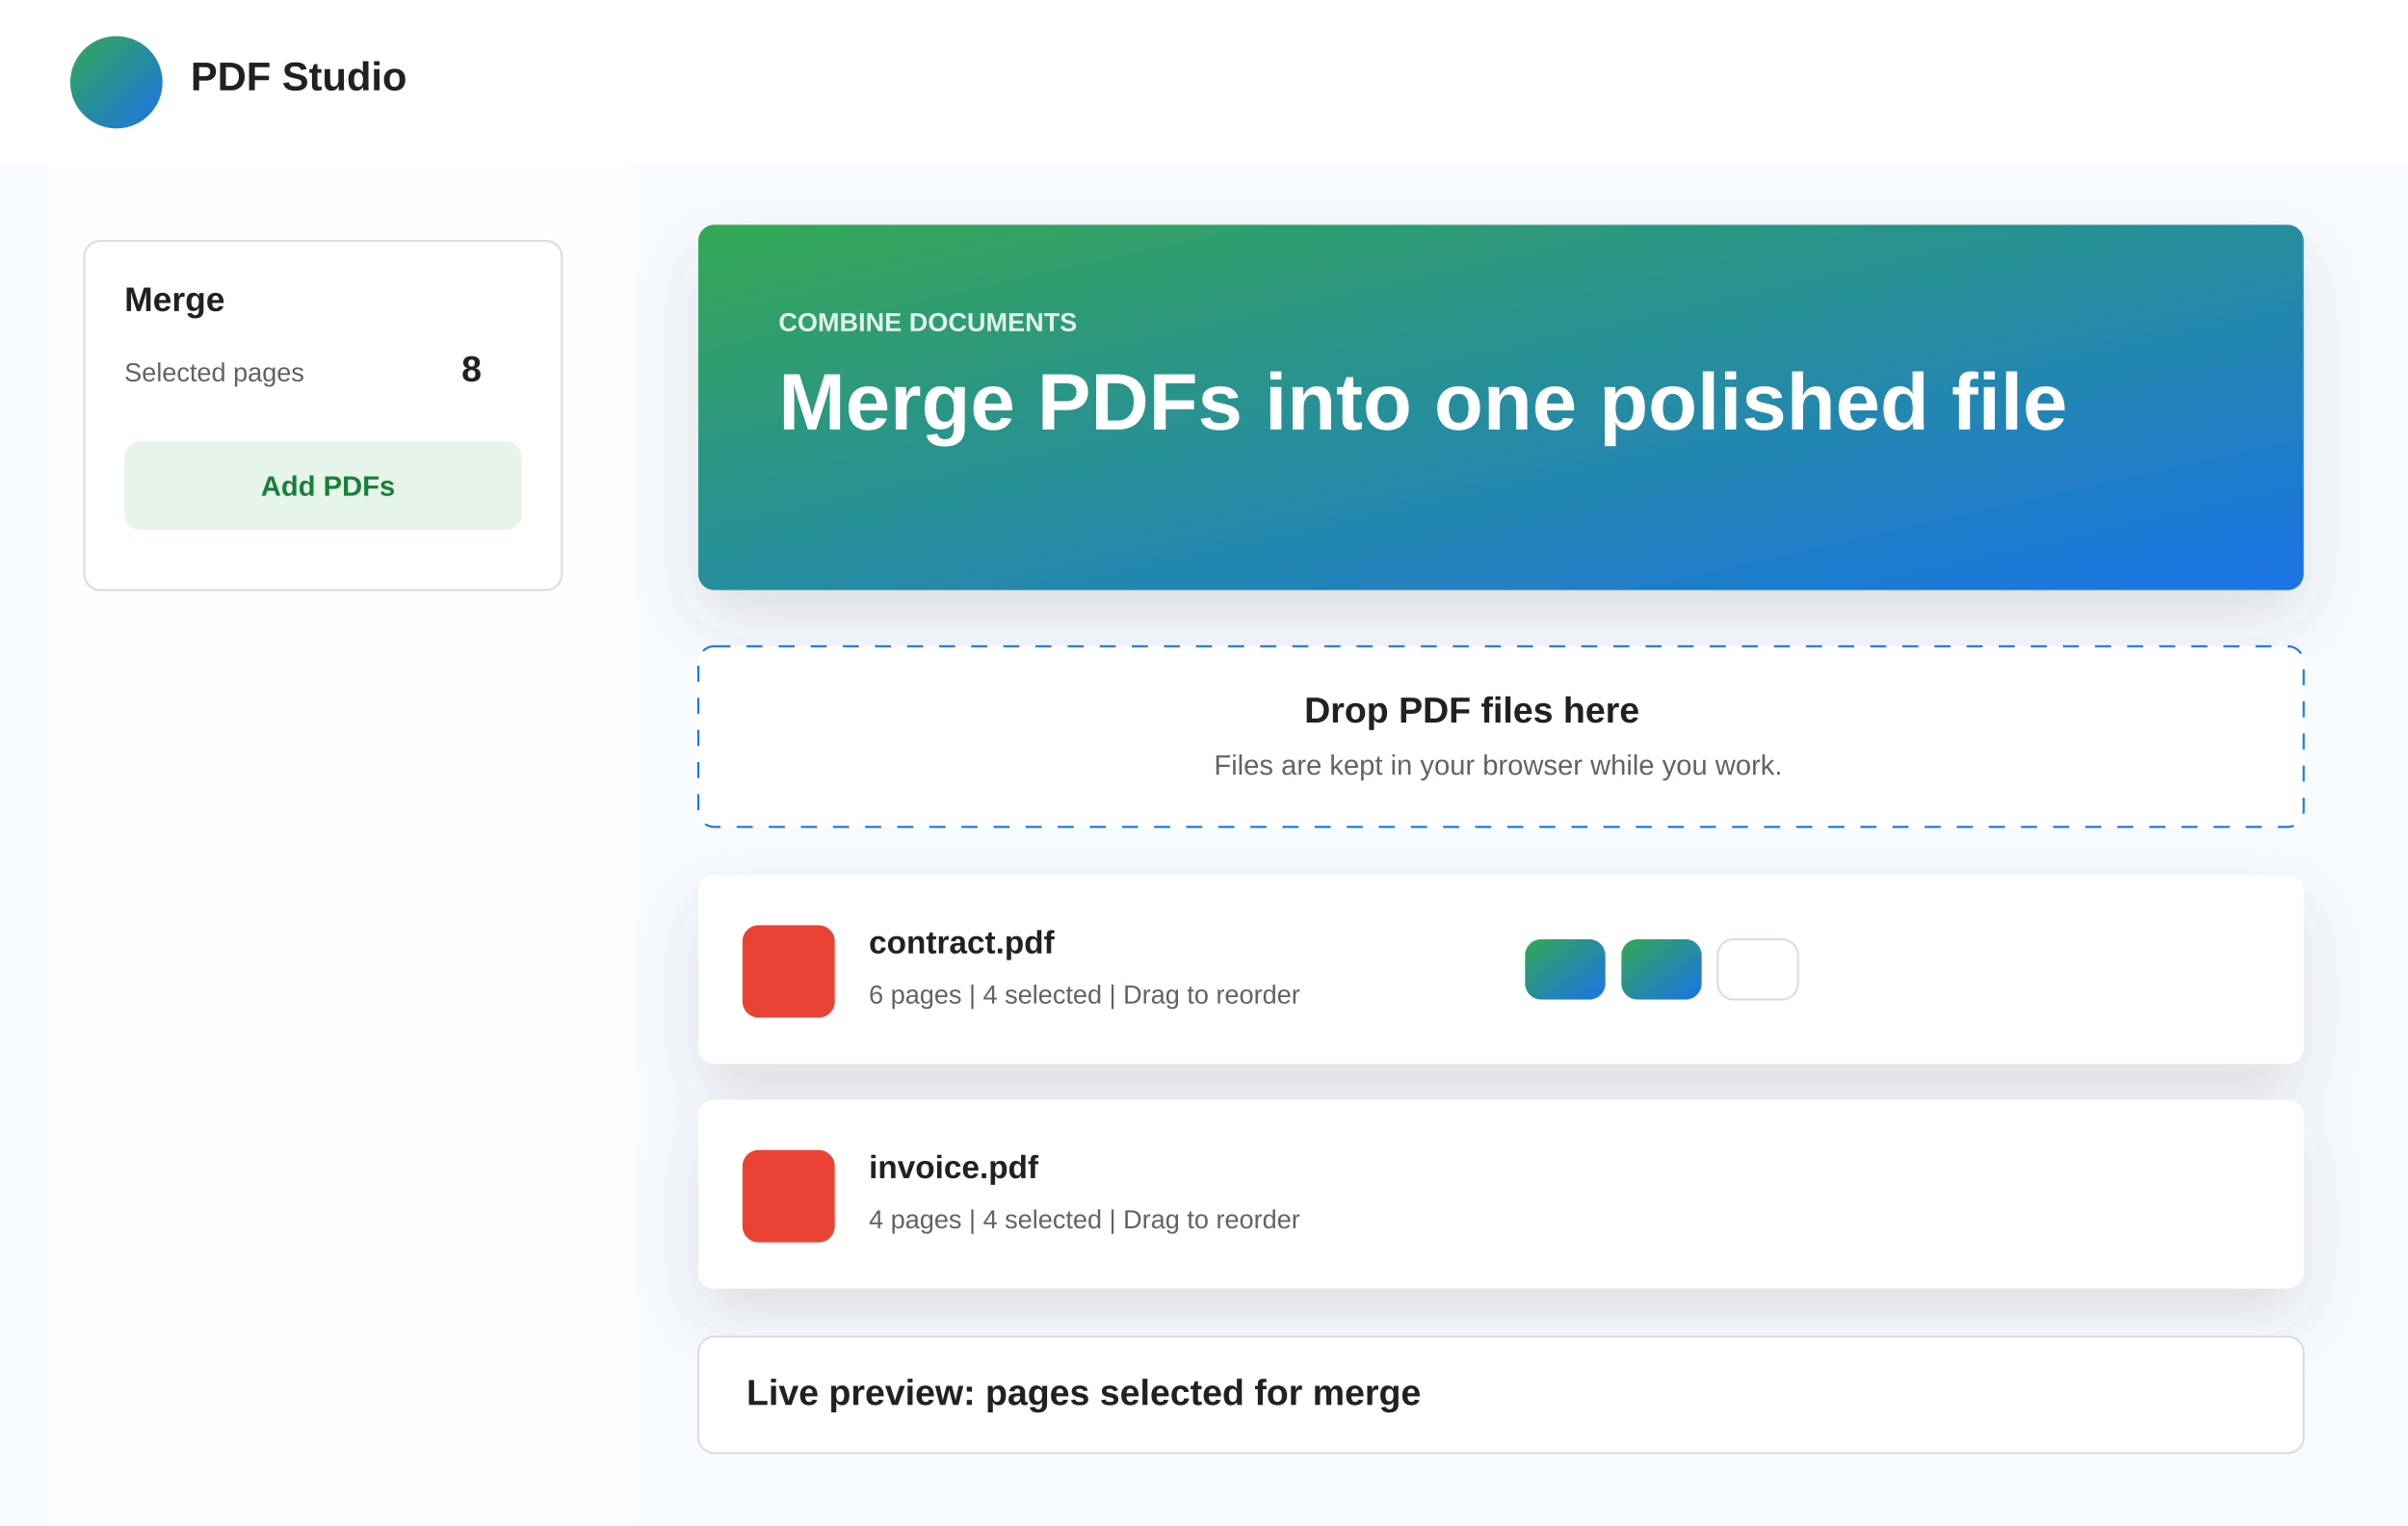
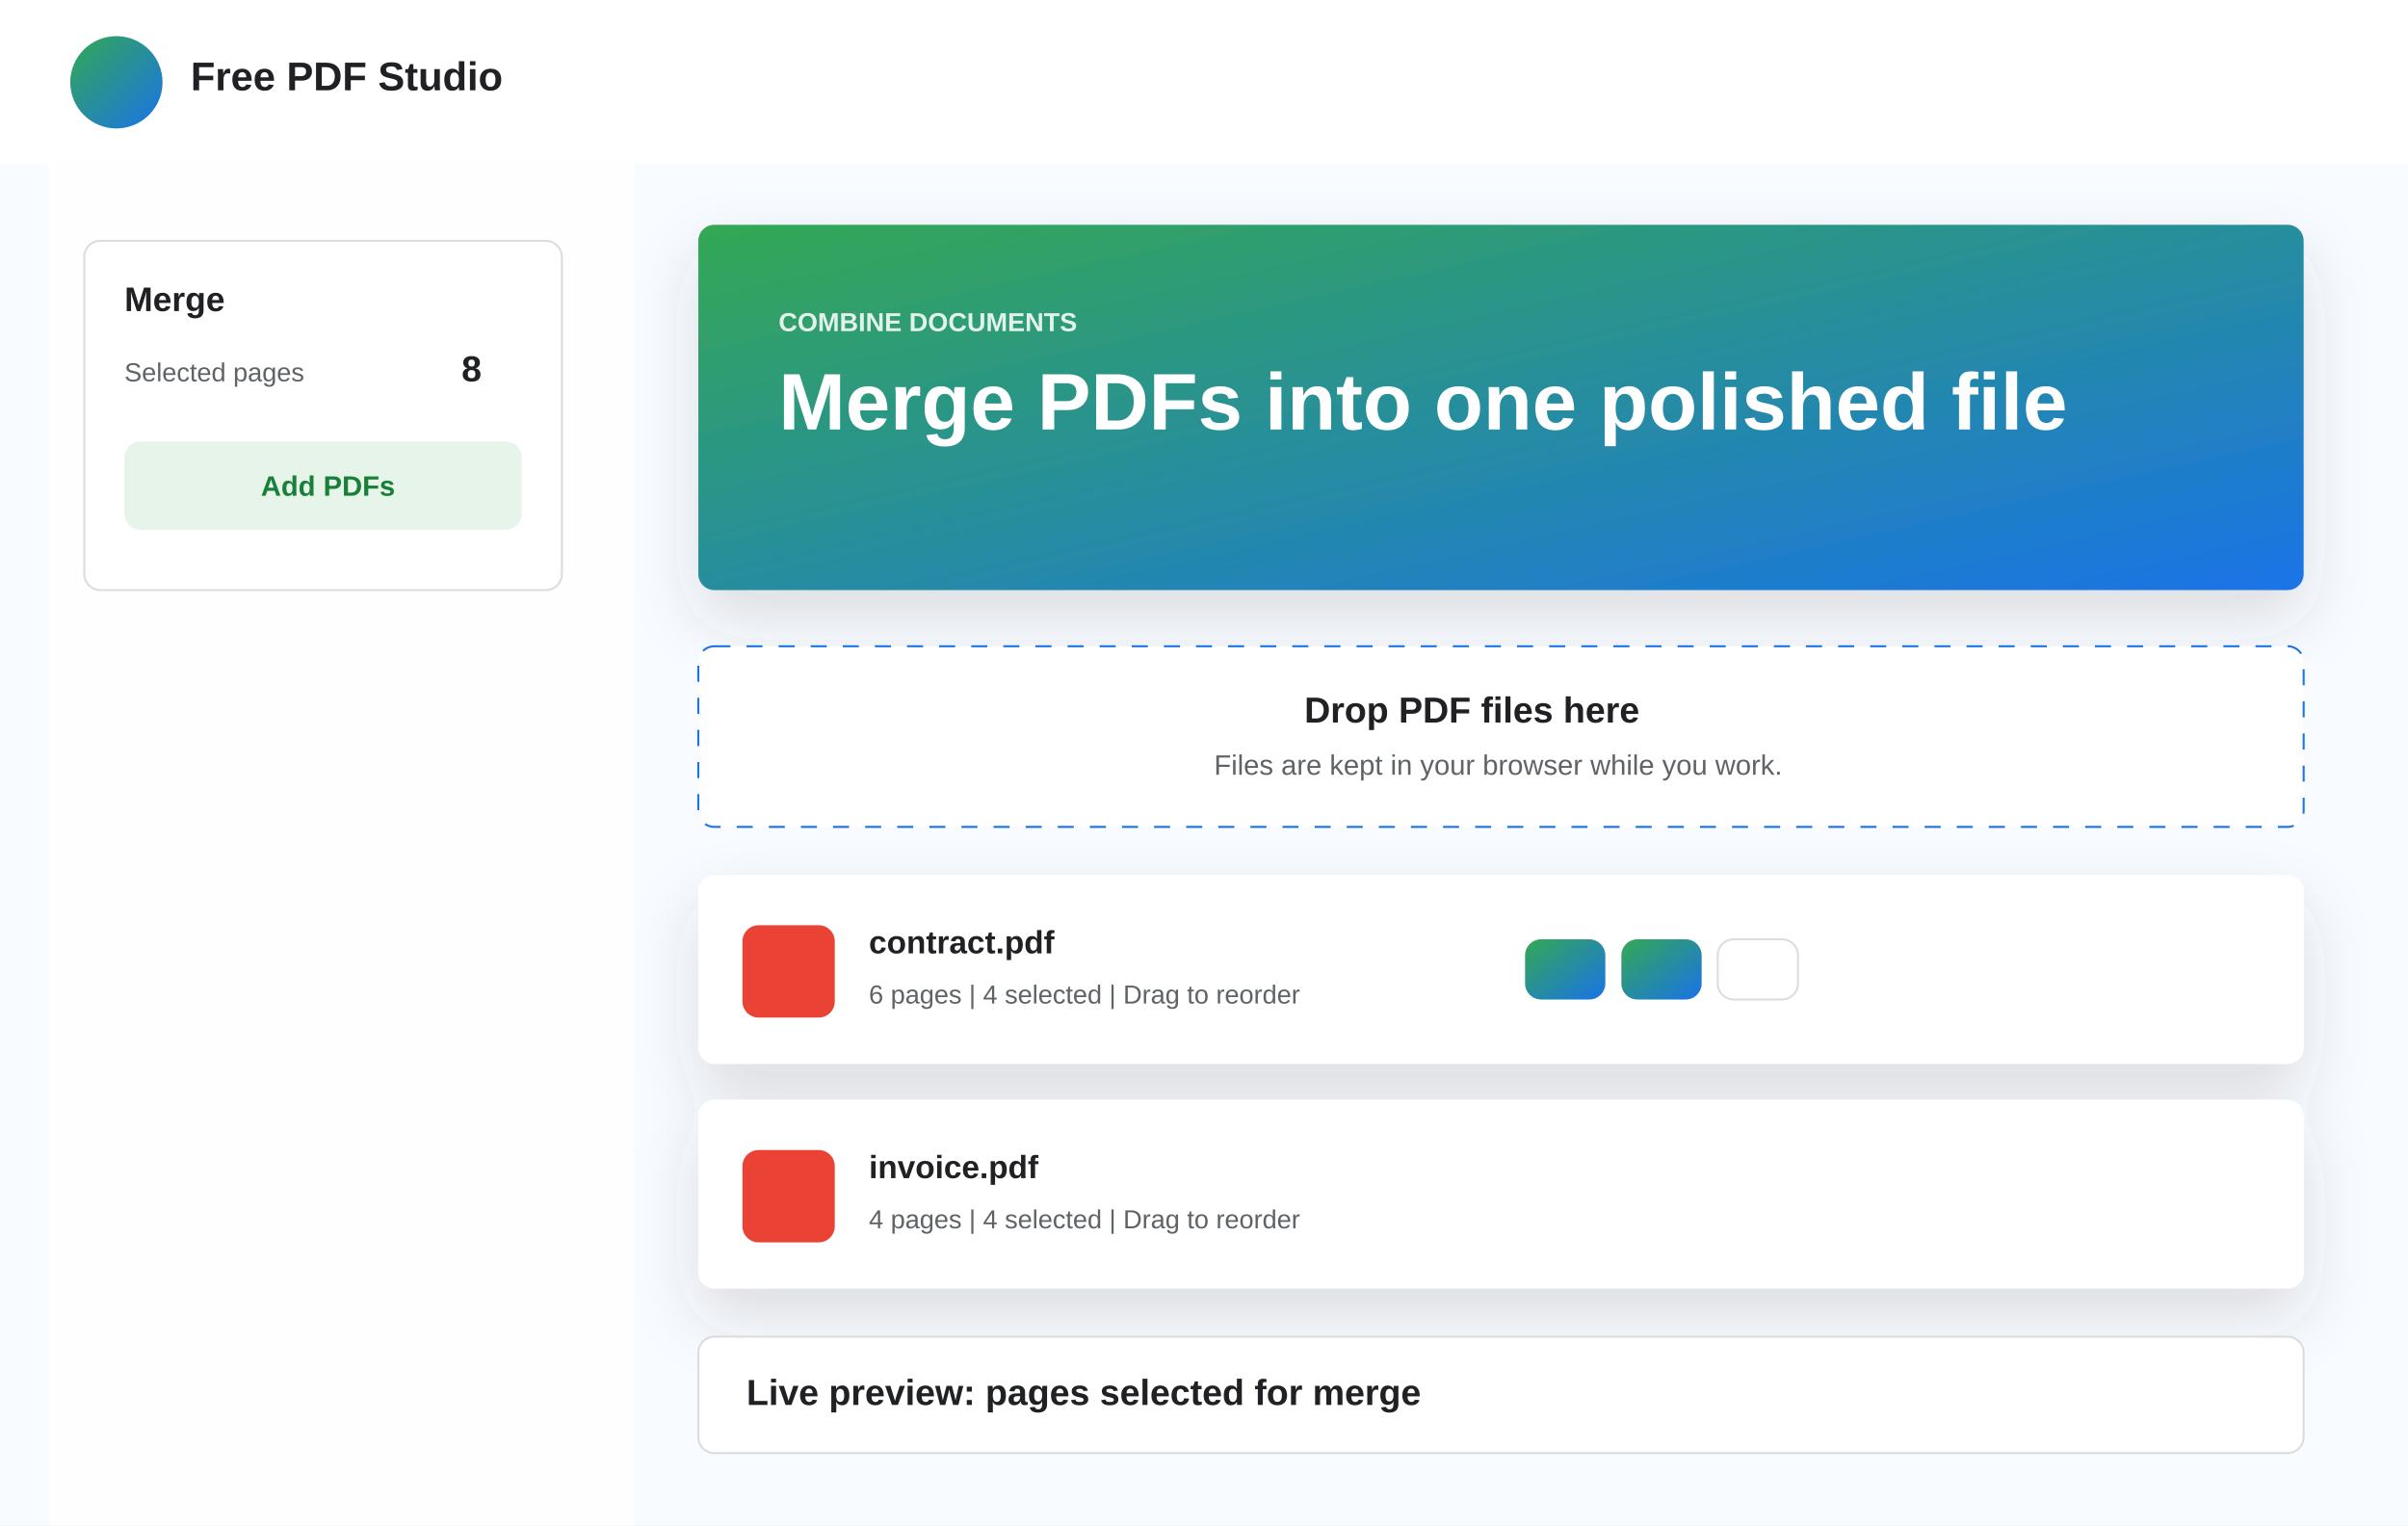
<svg xmlns="http://www.w3.org/2000/svg" width="1200" height="760" viewBox="0 0 1200 760" role="img" aria-labelledby="title desc">
  <defs>
    <linearGradient id="merge" x1="0" x2="1" y1="0" y2="1">
      <stop offset="0" stop-color="#34a853" />
      <stop offset="1" stop-color="#1a73e8" />
    </linearGradient>
    <filter id="shadow" x="-20%" y="-20%" width="140%" height="140%">
      <feDropShadow dx="0" dy="14" stdDeviation="16" flood-color="#3c4043" flood-opacity="0.16" />
    </filter>
  </defs>
  <rect width="1200" height="760" fill="#f8fbff" />
  <rect x="0" y="0" width="1200" height="82" fill="#ffffff" />
  <rect x="24" y="82" width="292" height="678" fill="#ffffff" opacity="0.82" />
  <circle cx="58" cy="41" r="23" fill="url(#merge)" />
-   <text x="95" y="45" font-family="Arial, sans-serif" font-size="20" font-weight="700" fill="#202124">PDF Studio</text>
+   <text x="95" y="45" font-family="Arial, sans-serif" font-size="20" font-weight="700" fill="#202124">Free PDF Studio</text>
  <rect x="42" y="120" width="238" height="174" rx="8" fill="#ffffff" stroke="#dadce0" />
  <text x="62" y="155" font-family="Arial, sans-serif" font-size="17" font-weight="700" fill="#202124">Merge</text>
  <text x="62" y="190" font-family="Arial, sans-serif" font-size="13" fill="#5f6368">Selected pages</text>
  <text x="230" y="190" font-family="Arial, sans-serif" font-size="18" font-weight="700" fill="#202124">8</text>
  <rect x="62" y="220" width="198" height="44" rx="8" fill="#e6f4ea" />
  <text x="130" y="247" font-family="Arial, sans-serif" font-size="14" font-weight="700" fill="#188038">Add PDFs</text>
  <rect x="348" y="112" width="800" height="182" rx="8" fill="url(#merge)" filter="url(#shadow)" />
  <text x="388" y="165" font-family="Arial, sans-serif" font-size="13" font-weight="700" fill="#ffffff" opacity="0.86">COMBINE DOCUMENTS</text>
  <text x="388" y="214" font-family="Arial, sans-serif" font-size="40" font-weight="700" fill="#ffffff">Merge PDFs into one polished file</text>
  <rect x="348" y="322" width="800" height="90" rx="8" fill="#ffffff" stroke="#1a73e8" stroke-dasharray="8 8" />
  <text x="650" y="360" font-family="Arial, sans-serif" font-size="18" font-weight="700" fill="#202124">Drop PDF files here</text>
  <text x="605" y="386" font-family="Arial, sans-serif" font-size="14" fill="#5f6368">Files are kept in your browser while you work.</text>
  <g filter="url(#shadow)">
    <rect x="348" y="436" width="800" height="94" rx="8" fill="#ffffff" />
    <rect x="348" y="548" width="800" height="94" rx="8" fill="#ffffff" />
  </g>
  <rect x="370" y="461" width="46" height="46" rx="8" fill="#ea4335" />
  <text x="433" y="475" font-family="Arial, sans-serif" font-size="16" font-weight="700" fill="#202124">contract.pdf</text>
  <text x="433" y="500" font-family="Arial, sans-serif" font-size="13" fill="#5f6368">6 pages | 4 selected | Drag to reorder</text>
  <rect x="760" y="468" width="40" height="30" rx="8" fill="url(#merge)" />
  <rect x="808" y="468" width="40" height="30" rx="8" fill="url(#merge)" />
  <rect x="856" y="468" width="40" height="30" rx="8" fill="#ffffff" stroke="#dadce0" />
  <rect x="370" y="573" width="46" height="46" rx="8" fill="#ea4335" />
  <text x="433" y="587" font-family="Arial, sans-serif" font-size="16" font-weight="700" fill="#202124">invoice.pdf</text>
  <text x="433" y="612" font-family="Arial, sans-serif" font-size="13" fill="#5f6368">4 pages | 4 selected | Drag to reorder</text>
  <rect x="348" y="666" width="800" height="58" rx="8" fill="#ffffff" stroke="#dadce0" />
  <text x="372" y="700" font-family="Arial, sans-serif" font-size="18" font-weight="700" fill="#202124">Live preview: pages selected for merge</text>
</svg>
